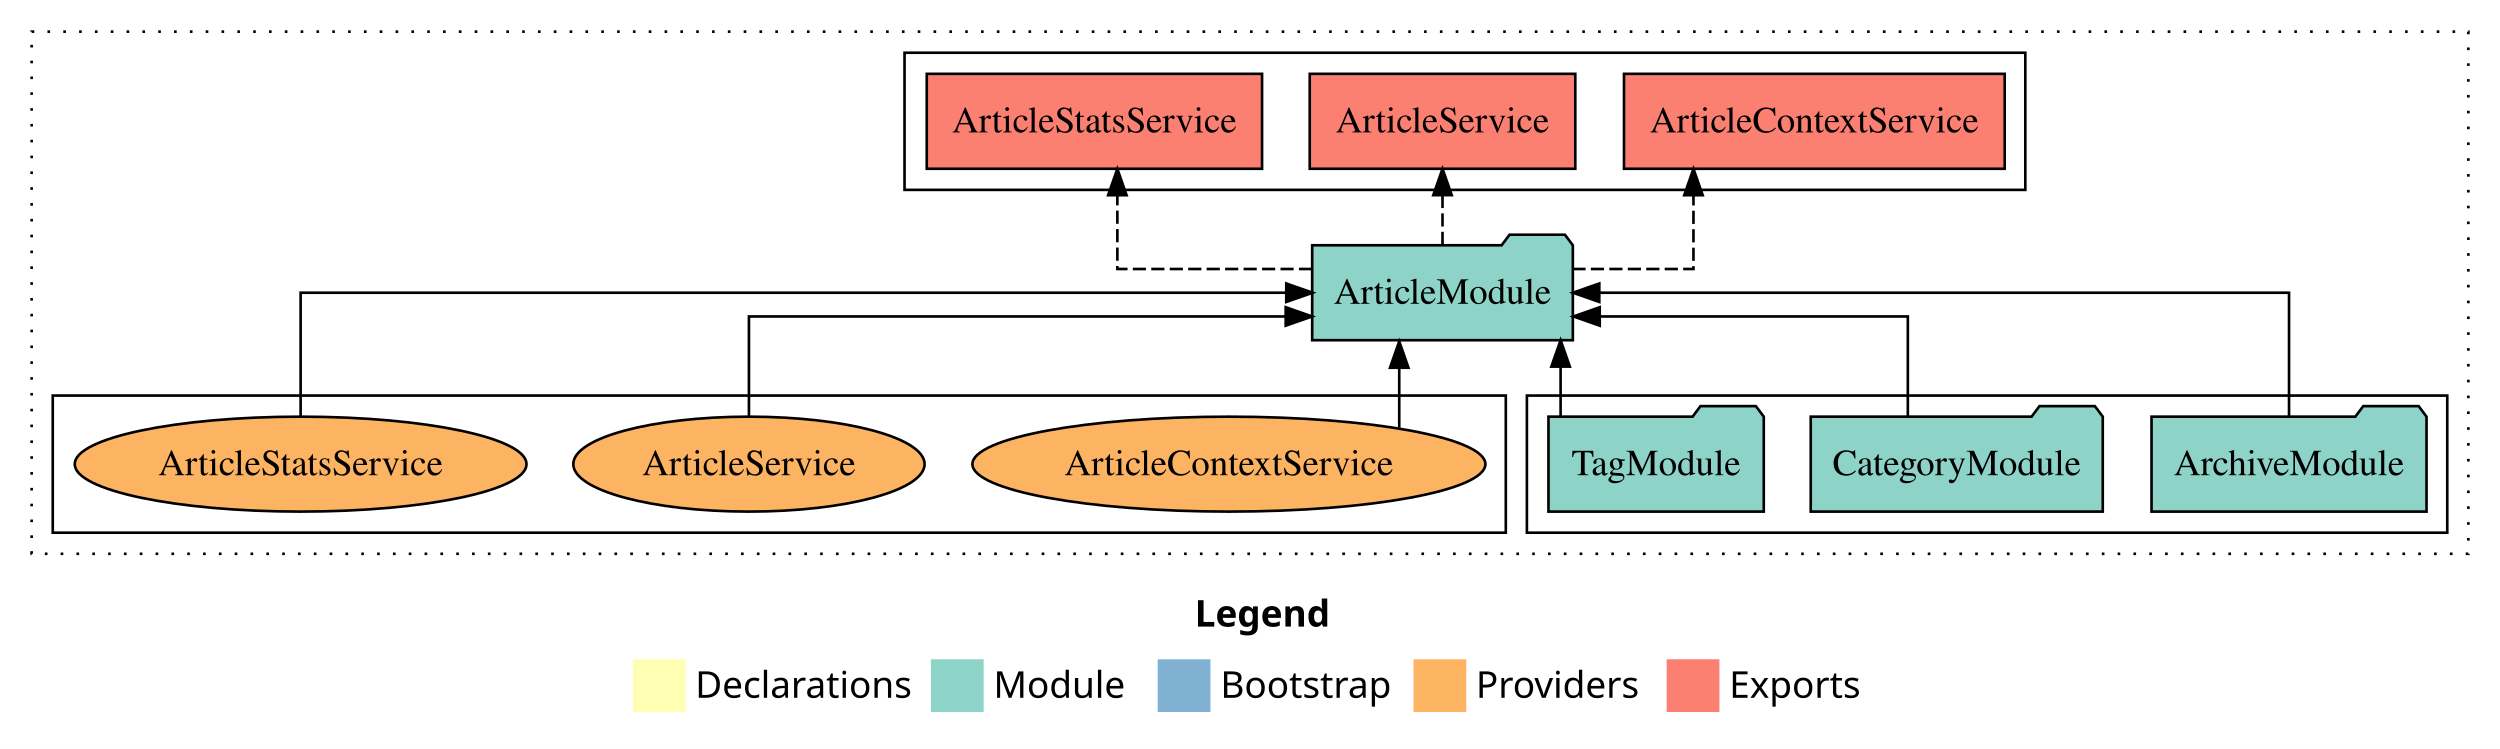
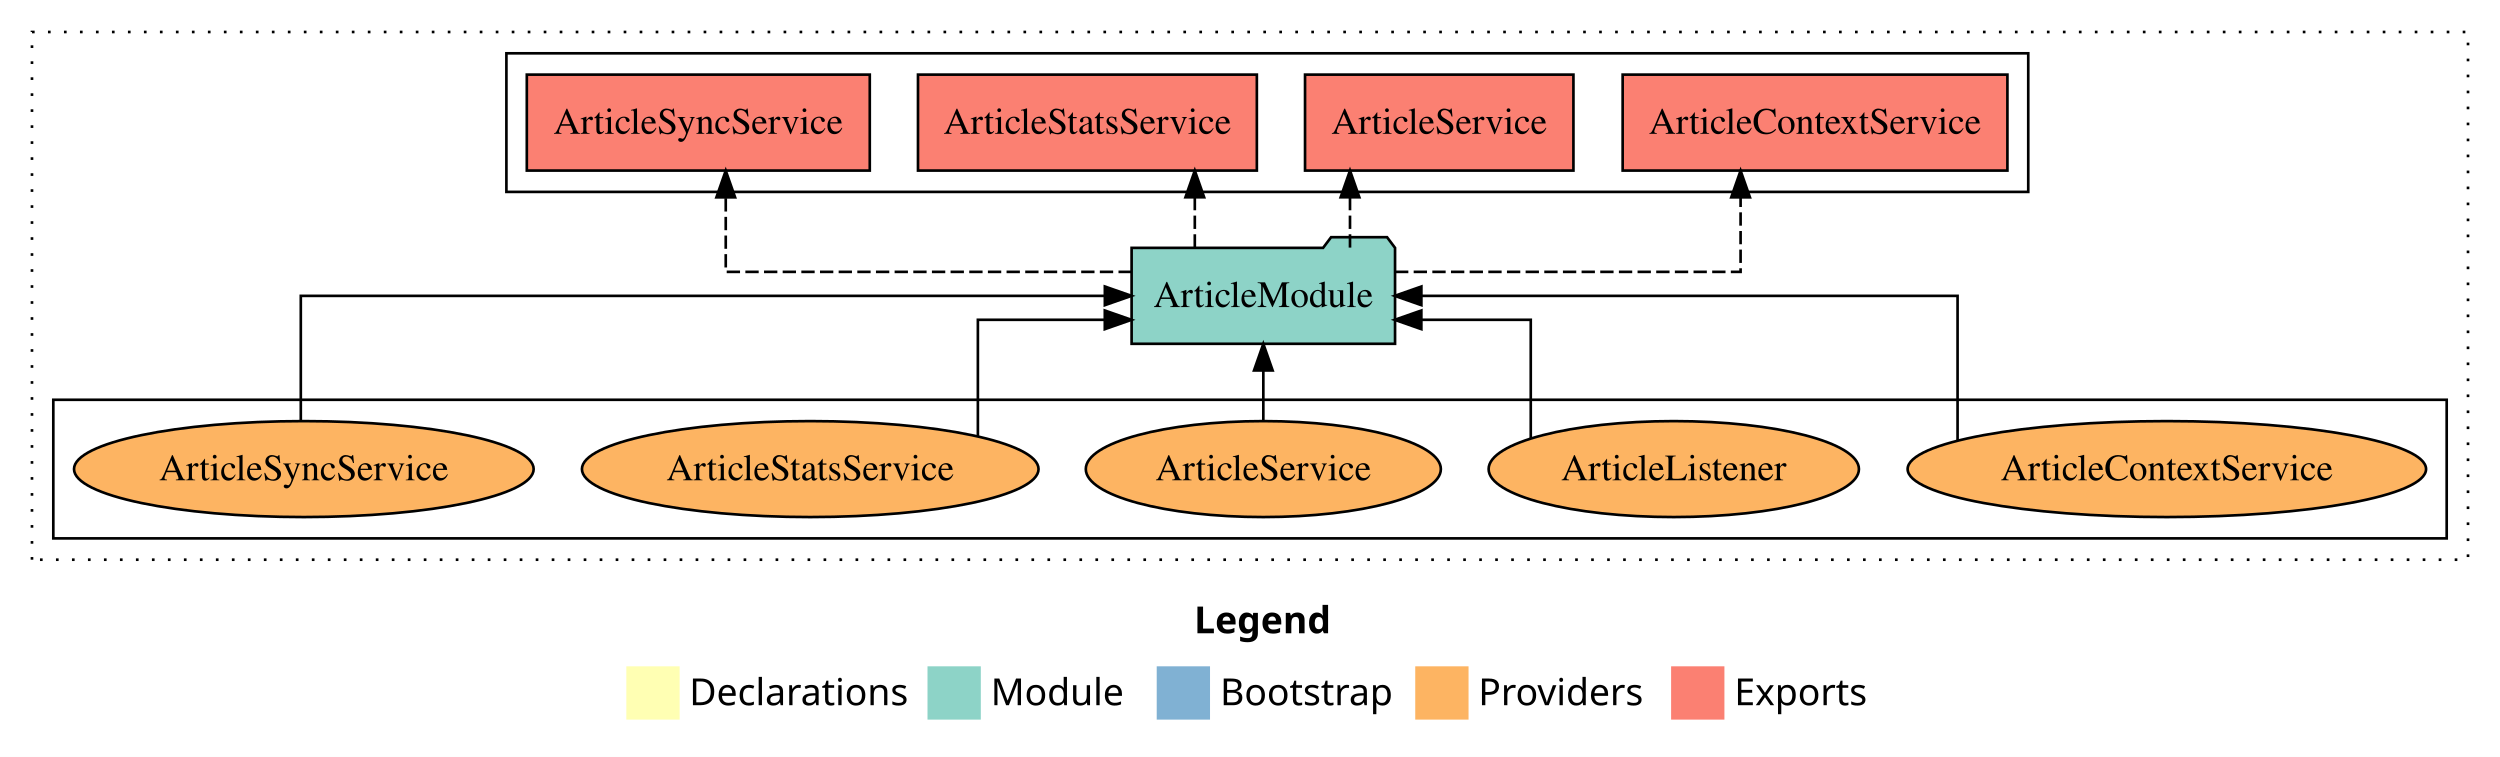
- <svg xmlns="http://www.w3.org/2000/svg" width="948pt" height="284pt" viewBox="0.00 0.00 948.00 284.00">
+ <svg xmlns="http://www.w3.org/2000/svg" width="938pt" height="284pt" viewBox="0.00 0.00 938.00 284.00">
  <g id="graph0" class="graph" transform="scale(1 1) rotate(0) translate(4 280)">
-     <polygon fill="white" stroke="transparent" points="-4,4 -4,-280 944,-280 944,4 -4,4" />
-     <text text-anchor="start" x="449.01" y="-42.4" font-family="Times-12" font-weight="bold" font-size="14.00">Legend</text>
-     <polygon fill="#ffffb3" stroke="transparent" points="236,-10 236,-30 256,-30 256,-10 236,-10" />
-     <text text-anchor="start" x="259.63" y="-15.4" font-family="Times-12" font-size="14.00">  Declarations</text>
-     <polygon fill="#8dd3c7" stroke="transparent" points="349,-10 349,-30 369,-30 369,-10 349,-10" />
-     <text text-anchor="start" x="372.73" y="-15.4" font-family="Times-12" font-size="14.00">  Module</text>
-     <polygon fill="#80b1d3" stroke="transparent" points="435,-10 435,-30 455,-30 455,-10 435,-10" />
-     <text text-anchor="start" x="458.78" y="-15.4" font-family="Times-12" font-size="14.00">  Bootstrap</text>
-     <polygon fill="#fdb462" stroke="transparent" points="532,-10 532,-30 552,-30 552,-10 532,-10" />
-     <text text-anchor="start" x="555.67" y="-15.4" font-family="Times-12" font-size="14.00">  Providers</text>
-     <polygon fill="#fb8072" stroke="transparent" points="628,-10 628,-30 648,-30 648,-10 628,-10" />
-     <text text-anchor="start" x="651.73" y="-15.4" font-family="Times-12" font-size="14.00">  Exports</text>
+     <polygon fill="white" stroke="transparent" points="-4,4 -4,-280 934,-280 934,4 -4,4" />
+     <text text-anchor="start" x="444.01" y="-42.4" font-family="Times-12" font-weight="bold" font-size="14.00">Legend</text>
+     <polygon fill="#ffffb3" stroke="transparent" points="231,-10 231,-30 251,-30 251,-10 231,-10" />
+     <text text-anchor="start" x="254.63" y="-15.4" font-family="Times-12" font-size="14.00">  Declarations</text>
+     <polygon fill="#8dd3c7" stroke="transparent" points="344,-10 344,-30 364,-30 364,-10 344,-10" />
+     <text text-anchor="start" x="367.73" y="-15.4" font-family="Times-12" font-size="14.00">  Module</text>
+     <polygon fill="#80b1d3" stroke="transparent" points="430,-10 430,-30 450,-30 450,-10 430,-10" />
+     <text text-anchor="start" x="453.78" y="-15.4" font-family="Times-12" font-size="14.00">  Bootstrap</text>
+     <polygon fill="#fdb462" stroke="transparent" points="527,-10 527,-30 547,-30 547,-10 527,-10" />
+     <text text-anchor="start" x="550.67" y="-15.4" font-family="Times-12" font-size="14.00">  Providers</text>
+     <polygon fill="#fb8072" stroke="transparent" points="623,-10 623,-30 643,-30 643,-10 623,-10" />
+     <text text-anchor="start" x="646.73" y="-15.4" font-family="Times-12" font-size="14.00">  Exports</text>
    <g id="clust1" class="cluster">
-       <polygon fill="none" stroke="black" stroke-dasharray="1,5" points="8,-70 8,-268 932,-268 932,-70 8,-70" />
+       <polygon fill="none" stroke="black" stroke-dasharray="1,5" points="8,-70 8,-268 922,-268 922,-70 8,-70" />
    </g>
    <g id="clust4" class="cluster">
-       <polygon fill="none" stroke="black" points="339,-208 339,-260 764,-260 764,-208 339,-208" />
-     </g>
-     <g id="clust3" class="cluster">
-       <polygon fill="none" stroke="black" points="575,-78 575,-130 924,-130 924,-78 575,-78" />
+       <polygon fill="none" stroke="black" points="186,-208 186,-260 757,-260 757,-208 186,-208" />
    </g>
    <g id="clust6" class="cluster">
-       <polygon fill="none" stroke="black" points="16,-78 16,-130 567,-130 567,-78 16,-78" />
+       <polygon fill="none" stroke="black" points="16,-78 16,-130 914,-130 914,-78 16,-78" />
    </g>
    <g id="node1" class="node">
-       <polygon fill="#8dd3c7" stroke="black" points="916.14,-122 913.14,-126 892.14,-126 889.14,-122 811.86,-122 811.86,-86 916.14,-86 916.14,-122" />
-       <text text-anchor="middle" x="864" y="-99.8" font-family="Times,serif" font-size="14.00">ArchiveModule</text>
+       <polygon fill="#fb8072" stroke="black" points="749.18,-252 604.82,-252 604.82,-216 749.18,-216 749.18,-252" />
+       <text text-anchor="middle" x="677" y="-229.8" font-family="Times,serif" font-size="14.00">ArticleContextService </text>
+     </g>
+     <g id="node2" class="node">
+       <polygon fill="#fb8072" stroke="black" points="586.35,-252 485.65,-252 485.65,-216 586.35,-216 586.35,-252" />
+       <text text-anchor="middle" x="536" y="-229.8" font-family="Times,serif" font-size="14.00">ArticleService </text>
+     </g>
+     <g id="node3" class="node">
+       <polygon fill="#fb8072" stroke="black" points="467.57,-252 340.43,-252 340.43,-216 467.57,-216 467.57,-252" />
+       <text text-anchor="middle" x="404" y="-229.8" font-family="Times,serif" font-size="14.00">ArticleStatsService </text>
    </g>
    <g id="node4" class="node">
-       <polygon fill="#8dd3c7" stroke="black" points="592.42,-187 589.42,-191 568.42,-191 565.42,-187 493.58,-187 493.58,-151 592.42,-151 592.42,-187" />
-       <text text-anchor="middle" x="543" y="-164.8" font-family="Times,serif" font-size="14.00">ArticleModule</text>
+       <polygon fill="#fb8072" stroke="black" points="322.34,-252 193.66,-252 193.66,-216 322.34,-216 322.34,-252" />
+       <text text-anchor="middle" x="258" y="-229.8" font-family="Times,serif" font-size="14.00">ArticleSyncService </text>
+     </g>
+     <g id="node5" class="node">
+       <polygon fill="#8dd3c7" stroke="black" points="519.42,-187 516.42,-191 495.42,-191 492.42,-187 420.58,-187 420.58,-151 519.42,-151 519.42,-187" />
+       <text text-anchor="middle" x="470" y="-164.8" font-family="Times,serif" font-size="14.00">ArticleModule</text>
    </g>
    <g id="edge1" class="edge">
-       <path fill="none" stroke="black" d="M864,-122.11C864,-141.34 864,-169 864,-169 864,-169 602.45,-169 602.45,-169" />
-       <polygon fill="black" stroke="black" points="602.45,-165.5 592.45,-169 602.45,-172.5 602.45,-165.5" />
-     </g>
-     <g id="node2" class="node">
-       <polygon fill="#8dd3c7" stroke="black" points="793.37,-122 790.37,-126 769.37,-126 766.37,-122 682.63,-122 682.63,-86 793.37,-86 793.37,-122" />
-       <text text-anchor="middle" x="738" y="-99.8" font-family="Times,serif" font-size="14.00">CategoryModule</text>
+       <path fill="none" stroke="black" stroke-dasharray="5,2" d="M519.41,-178C572.41,-178 649.07,-178 649.07,-178 649.07,-178 649.07,-205.97 649.07,-205.97" />
+       <polygon fill="black" stroke="black" points="645.57,-205.97 649.07,-215.97 652.57,-205.97 645.57,-205.97" />
    </g>
    <g id="edge2" class="edge">
-       <path fill="none" stroke="black" d="M719.45,-122.03C719.45,-138.4 719.45,-160 719.45,-160 719.45,-160 602.62,-160 602.62,-160" />
-       <polygon fill="black" stroke="black" points="602.62,-156.5 592.62,-160 602.62,-163.5 602.62,-156.5" />
-     </g>
-     <g id="node3" class="node">
-       <polygon fill="#8dd3c7" stroke="black" points="664.82,-122 661.82,-126 640.82,-126 637.82,-122 583.18,-122 583.18,-86 664.82,-86 664.82,-122" />
-       <text text-anchor="middle" x="624" y="-99.8" font-family="Times,serif" font-size="14.00">TagModule</text>
+       <path fill="none" stroke="black" stroke-dasharray="5,2" d="M502.52,-187.11C502.52,-187.11 502.52,-205.99 502.52,-205.99" />
+       <polygon fill="black" stroke="black" points="499.02,-205.99 502.52,-215.99 506.02,-205.99 499.02,-205.99" />
    </g>
    <g id="edge3" class="edge">
-       <path fill="none" stroke="black" d="M587.78,-122.11C587.78,-122.11 587.78,-140.99 587.78,-140.99" />
-       <polygon fill="black" stroke="black" points="584.28,-140.99 587.78,-150.99 591.28,-140.99 584.28,-140.99" />
-     </g>
-     <g id="node5" class="node">
-       <polygon fill="#fb8072" stroke="black" points="756.18,-252 611.82,-252 611.82,-216 756.18,-216 756.18,-252" />
-       <text text-anchor="middle" x="684" y="-229.8" font-family="Times,serif" font-size="14.00">ArticleContextService </text>
+       <path fill="none" stroke="black" stroke-dasharray="5,2" d="M444.29,-187.11C444.29,-187.11 444.29,-205.99 444.29,-205.99" />
+       <polygon fill="black" stroke="black" points="440.79,-205.99 444.29,-215.99 447.79,-205.99 440.79,-205.99" />
    </g>
    <g id="edge4" class="edge">
-       <path fill="none" stroke="black" stroke-dasharray="5,2" d="M592.25,-178C615.47,-178 638.16,-178 638.16,-178 638.16,-178 638.16,-205.97 638.16,-205.97" />
-       <polygon fill="black" stroke="black" points="634.66,-205.97 638.16,-215.97 641.66,-205.97 634.66,-205.97" />
+       <path fill="none" stroke="black" stroke-dasharray="5,2" d="M420.66,-178C360.94,-178 268.3,-178 268.3,-178 268.3,-178 268.3,-205.97 268.3,-205.97" />
+       <polygon fill="black" stroke="black" points="264.8,-205.97 268.3,-215.97 271.8,-205.97 264.8,-205.97" />
    </g>
    <g id="node6" class="node">
-       <polygon fill="#fb8072" stroke="black" points="593.35,-252 492.65,-252 492.65,-216 593.35,-216 593.35,-252" />
-       <text text-anchor="middle" x="543" y="-229.8" font-family="Times,serif" font-size="14.00">ArticleService </text>
+       <ellipse fill="#fdb462" stroke="black" cx="809" cy="-104" rx="97.26" ry="18" />
+       <text text-anchor="middle" x="809" y="-99.8" font-family="Times,serif" font-size="14.00">ArticleContextService</text>
    </g>
    <g id="edge5" class="edge">
-       <path fill="none" stroke="black" stroke-dasharray="5,2" d="M543,-187.11C543,-187.11 543,-205.99 543,-205.99" />
-       <polygon fill="black" stroke="black" points="539.5,-205.99 543,-215.99 546.5,-205.99 539.5,-205.99" />
+       <path fill="none" stroke="black" d="M730.48,-114.73C730.48,-133.2 730.48,-169 730.48,-169 730.48,-169 529.3,-169 529.3,-169" />
+       <polygon fill="black" stroke="black" points="529.3,-165.5 519.3,-169 529.3,-172.5 529.3,-165.5" />
    </g>
    <g id="node7" class="node">
-       <polygon fill="#fb8072" stroke="black" points="474.57,-252 347.43,-252 347.43,-216 474.57,-216 474.57,-252" />
-       <text text-anchor="middle" x="411" y="-229.8" font-family="Times,serif" font-size="14.00">ArticleStatsService </text>
+       <ellipse fill="#fdb462" stroke="black" cx="624" cy="-104" rx="69.47" ry="18" />
+       <text text-anchor="middle" x="624" y="-99.8" font-family="Times,serif" font-size="14.00">ArticleListener</text>
    </g>
    <g id="edge6" class="edge">
-       <path fill="none" stroke="black" stroke-dasharray="5,2" d="M493.56,-178C459.26,-178 419.7,-178 419.7,-178 419.7,-178 419.7,-205.97 419.7,-205.97" />
-       <polygon fill="black" stroke="black" points="416.2,-205.97 419.7,-215.97 423.2,-205.97 416.2,-205.97" />
+       <path fill="none" stroke="black" d="M570.34,-115.6C570.34,-132.01 570.34,-160 570.34,-160 570.34,-160 529.29,-160 529.29,-160" />
+       <polygon fill="black" stroke="black" points="529.29,-156.5 519.29,-160 529.29,-163.5 529.29,-156.5" />
    </g>
    <g id="node8" class="node">
-       <ellipse fill="#fdb462" stroke="black" cx="462" cy="-104" rx="97.26" ry="18" />
-       <text text-anchor="middle" x="462" y="-99.8" font-family="Times,serif" font-size="14.00">ArticleContextService</text>
+       <ellipse fill="#fdb462" stroke="black" cx="470" cy="-104" rx="66.61" ry="18" />
+       <text text-anchor="middle" x="470" y="-99.8" font-family="Times,serif" font-size="14.00">ArticleService</text>
    </g>
    <g id="edge7" class="edge">
-       <path fill="none" stroke="black" d="M526.59,-117.78C526.59,-117.78 526.59,-140.55 526.59,-140.55" />
-       <polygon fill="black" stroke="black" points="523.09,-140.55 526.59,-150.55 530.09,-140.55 523.09,-140.55" />
+       <path fill="none" stroke="black" d="M470,-122.11C470,-122.11 470,-140.99 470,-140.99" />
+       <polygon fill="black" stroke="black" points="466.5,-140.99 470,-150.99 473.5,-140.99 466.5,-140.99" />
    </g>
    <g id="node9" class="node">
-       <ellipse fill="#fdb462" stroke="black" cx="280" cy="-104" rx="66.61" ry="18" />
-       <text text-anchor="middle" x="280" y="-99.8" font-family="Times,serif" font-size="14.00">ArticleService</text>
+       <ellipse fill="#fdb462" stroke="black" cx="300" cy="-104" rx="85.66" ry="18" />
+       <text text-anchor="middle" x="300" y="-99.8" font-family="Times,serif" font-size="14.00">ArticleStatsService</text>
    </g>
    <g id="edge8" class="edge">
-       <path fill="none" stroke="black" d="M280,-122.03C280,-138.4 280,-160 280,-160 280,-160 483.53,-160 483.53,-160" />
-       <polygon fill="black" stroke="black" points="483.53,-163.5 493.53,-160 483.53,-156.5 483.53,-163.5" />
+       <path fill="none" stroke="black" d="M362.9,-116.43C362.9,-132.93 362.9,-160 362.9,-160 362.9,-160 410.52,-160 410.52,-160" />
+       <polygon fill="black" stroke="black" points="410.52,-163.5 420.52,-160 410.52,-156.5 410.52,-163.5" />
    </g>
    <g id="node10" class="node">
-       <ellipse fill="#fdb462" stroke="black" cx="110" cy="-104" rx="85.66" ry="18" />
-       <text text-anchor="middle" x="110" y="-99.8" font-family="Times,serif" font-size="14.00">ArticleStatsService</text>
+       <ellipse fill="#fdb462" stroke="black" cx="110" cy="-104" rx="86.23" ry="18" />
+       <text text-anchor="middle" x="110" y="-99.8" font-family="Times,serif" font-size="14.00">ArticleSyncService</text>
    </g>
    <g id="edge9" class="edge">
-       <path fill="none" stroke="black" d="M110,-122.11C110,-141.34 110,-169 110,-169 110,-169 483.75,-169 483.75,-169" />
-       <polygon fill="black" stroke="black" points="483.75,-172.5 493.75,-169 483.75,-165.5 483.75,-172.5" />
+       <path fill="none" stroke="black" d="M108.86,-122.11C108.86,-141.34 108.86,-169 108.86,-169 108.86,-169 410.54,-169 410.54,-169" />
+       <polygon fill="black" stroke="black" points="410.54,-172.5 420.54,-169 410.54,-165.5 410.54,-172.5" />
    </g>
  </g>
</svg>
